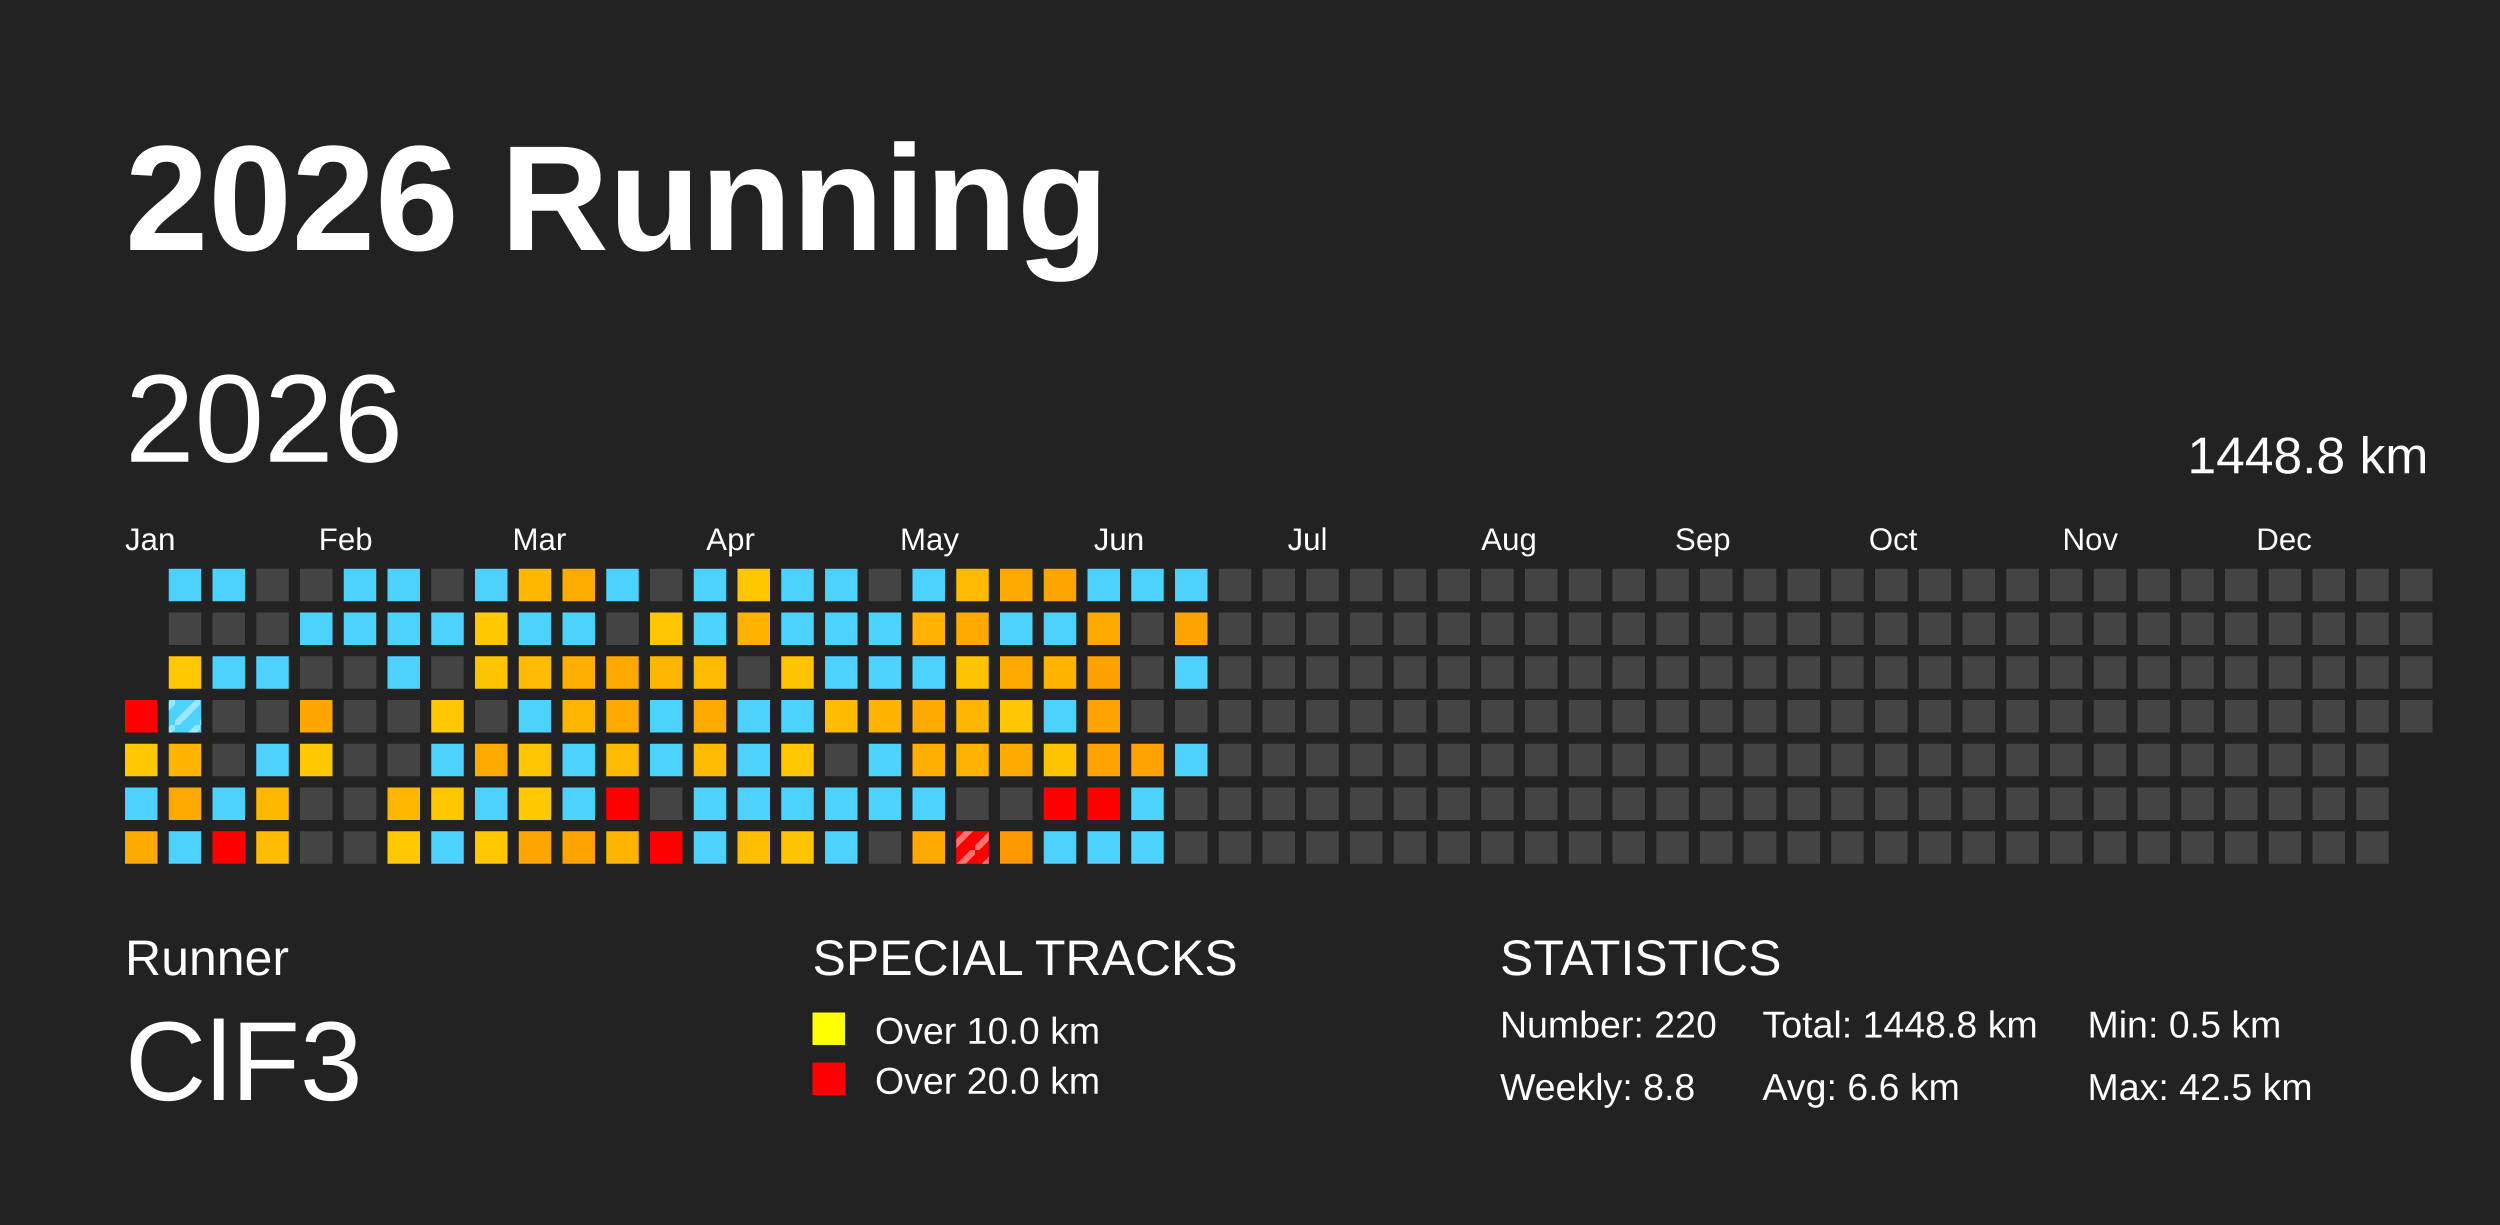
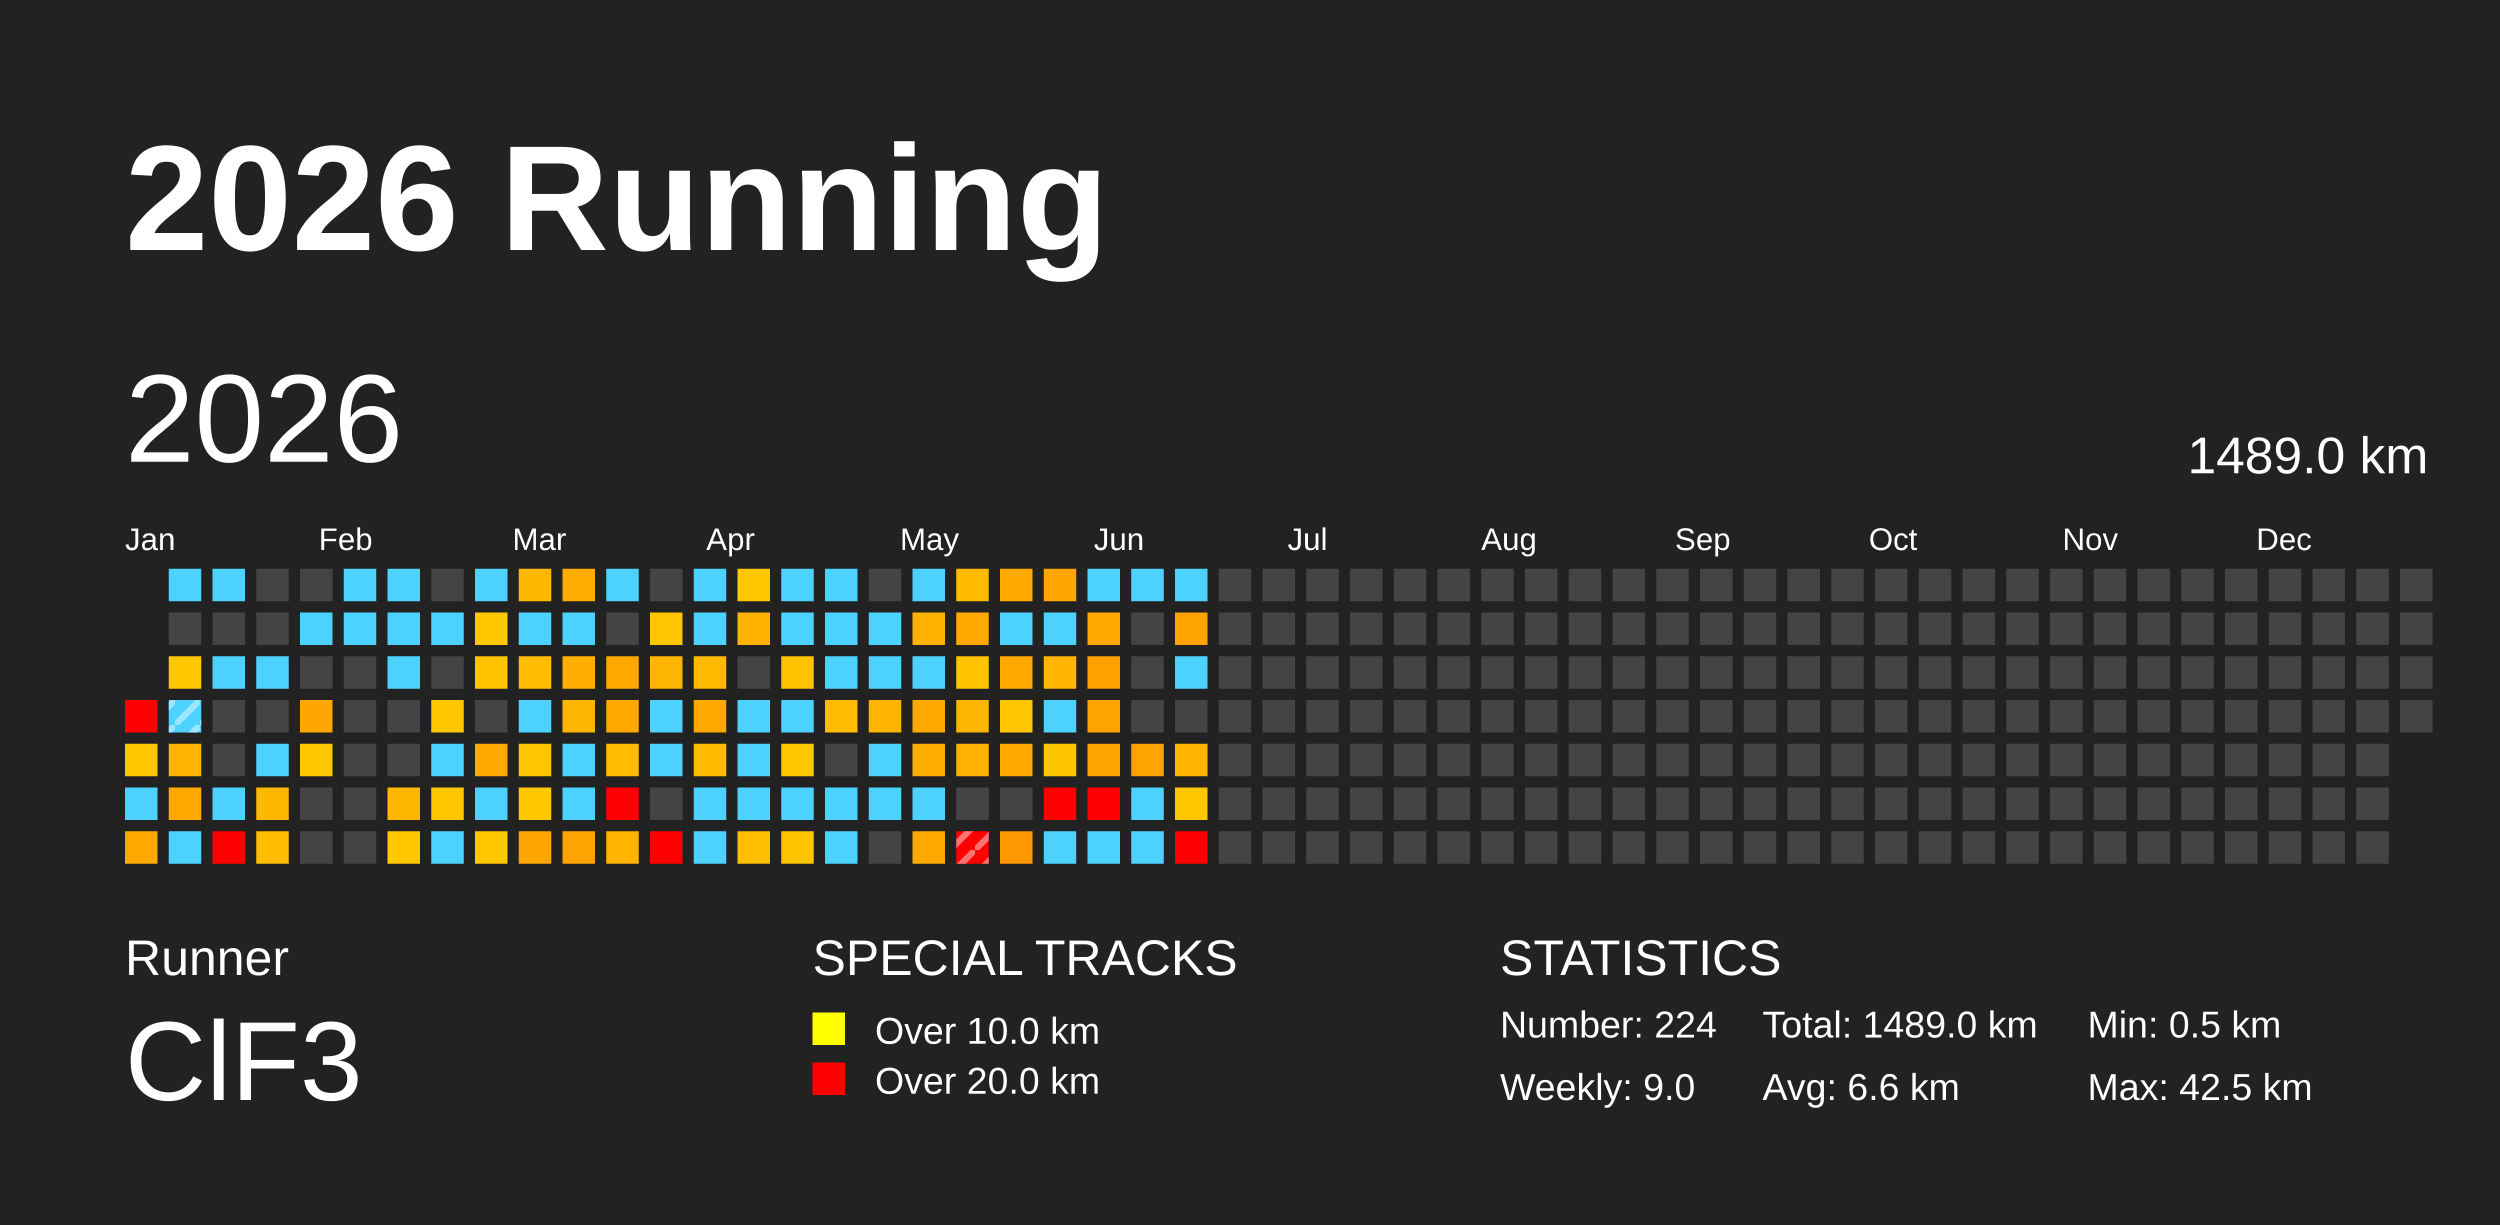
<svg xmlns="http://www.w3.org/2000/svg" baseProfile="full" height="98mm" version="1.1" viewBox="0,0,200,98" width="200mm">
  <defs>
    <pattern height="2" id="indoor-stripe" patternUnits="userSpaceOnUse" width="2">
      <line stroke="white" stroke-opacity="0.45" stroke-width="0.5" x1="0" x2="2" y1="2" y2="0" />
    </pattern>
  </defs>
  <rect fill="#222222" height="98" width="200" x="0" y="0" />
  <text fill="#FFFFFF" style="font-size:12px; font-family:Arial; font-weight:bold;" x="10" y="20">2026 Running</text>
  <text fill="#FFFFFF" style="font-size:4px; font-family:Arial" x="10" y="78">Runner</text>
  <text fill="#FFFFFF" style="font-size:9px; font-family:Arial" x="10" y="88">ClF3</text>
  <text fill="#FFFFFF" style="font-size:4px; font-family:Arial" x="65" y="78">SPECIAL TRACKS</text>
  <rect fill="yellow" height="2.6" width="2.6" x="65" y="81" />
  <text fill="#FFFFFF" style="font-size:3px; font-family:Arial" x="70" y="83.5">Over 10.0 km</text>
  <rect fill="red" height="2.6" width="2.6" x="65" y="85" />
  <text fill="#FFFFFF" style="font-size:3px; font-family:Arial" x="70" y="87.5">Over 20.0 km</text>
  <text fill="#FFFFFF" style="font-size:4px; font-family:Arial" x="120" y="78">STATISTICS</text>
-   <text fill="#FFFFFF" style="font-size:3px; font-family:Arial" x="120" y="83">Number: 220</text>
-   <text fill="#FFFFFF" style="font-size:3px; font-family:Arial" x="120" y="88">Weekly: 8.8</text>
-   <text fill="#FFFFFF" style="font-size:3px; font-family:Arial" x="141" y="83">Total: 1448.8 km</text>
+   <text fill="#FFFFFF" style="font-size:3px; font-family:Arial" x="120" y="83">Number: 224</text>
+   <text fill="#FFFFFF" style="font-size:3px; font-family:Arial" x="120" y="88">Weekly: 9.0</text>
+   <text fill="#FFFFFF" style="font-size:3px; font-family:Arial" x="141" y="83">Total: 1489.0 km</text>
  <text fill="#FFFFFF" style="font-size:3px; font-family:Arial" x="141" y="88">Avg: 6.6 km</text>
  <text fill="#FFFFFF" style="font-size:3px; font-family:Arial" x="167" y="83">Min: 0.5 km</text>
  <text fill="#FFFFFF" style="font-size:3px; font-family:Arial" x="167" y="88">Max: 42.5 km</text>
  <text dominant-baseline="hanging" fill="#FFFFFF" style="font-size:10.0px; font-family:Arial;" x="10" y="30">2026</text>
-   <text dominant-baseline="hanging" fill="#FFFFFF" style="font-size:4.125px; font-family:Arial;" x="175" y="35">1448.8 km</text>
+   <text dominant-baseline="hanging" fill="#FFFFFF" style="font-size:4.125px; font-family:Arial;" x="175" y="35">1489.0 km</text>
  <text fill="#FFFFFF" style="font-size:2.5px; font-family:Arial" x="10.0" y="44">Jan</text>
  <text fill="#FFFFFF" style="font-size:2.5px; font-family:Arial" x="25.5" y="44">Feb</text>
  <text fill="#FFFFFF" style="font-size:2.5px; font-family:Arial" x="41.0" y="44">Mar</text>
  <text fill="#FFFFFF" style="font-size:2.5px; font-family:Arial" x="56.5" y="44">Apr</text>
  <text fill="#FFFFFF" style="font-size:2.5px; font-family:Arial" x="72.0" y="44">May</text>
  <text fill="#FFFFFF" style="font-size:2.5px; font-family:Arial" x="87.5" y="44">Jun</text>
  <text fill="#FFFFFF" style="font-size:2.5px; font-family:Arial" x="103.0" y="44">Jul</text>
  <text fill="#FFFFFF" style="font-size:2.5px; font-family:Arial" x="118.5" y="44">Aug</text>
  <text fill="#FFFFFF" style="font-size:2.5px; font-family:Arial" x="134.0" y="44">Sep</text>
  <text fill="#FFFFFF" style="font-size:2.5px; font-family:Arial" x="149.5" y="44">Oct</text>
  <text fill="#FFFFFF" style="font-size:2.5px; font-family:Arial" x="165.0" y="44">Nov</text>
  <text fill="#FFFFFF" style="font-size:2.5px; font-family:Arial" x="180.5" y="44">Dec</text>
  <rect fill="red" height="2.6" width="2.6" x="10.0" y="56.0" />
  <rect fill="#ffc800" height="2.6" width="2.6" x="10.0" y="59.5" />
  <rect fill="#4dd2ff" height="2.6" width="2.6" x="10.0" y="63.0" />
  <rect fill="#ffa900" height="2.6" width="2.6" x="10.0" y="66.5" />
  <rect fill="#4dd2ff" height="2.6" width="2.6" x="13.5" y="45.5" />
  <rect fill="#444444" height="2.6" width="2.6" x="13.5" y="49.0" />
  <rect fill="#ffc800" height="2.6" width="2.6" x="13.5" y="52.5" />
  <rect fill="#4dd2ff" height="2.6" width="2.6" x="13.5" y="56.0" />
  <rect fill="url(#indoor-stripe)" height="2.6" style="pointer-events: none;" width="2.6" x="13.5" y="56.0" />
  <rect fill="#ffb400" height="2.6" width="2.6" x="13.5" y="59.5" />
  <rect fill="#ffa900" height="2.6" width="2.6" x="13.5" y="63.0" />
  <rect fill="#4dd2ff" height="2.6" width="2.6" x="13.5" y="66.5" />
  <rect fill="#4dd2ff" height="2.6" width="2.6" x="17.0" y="45.5" />
  <rect fill="#444444" height="2.6" width="2.6" x="17.0" y="49.0" />
  <rect fill="#4dd2ff" height="2.6" width="2.6" x="17.0" y="52.5" />
  <rect fill="#444444" height="2.6" width="2.6" x="17.0" y="56.0" />
  <rect fill="#444444" height="2.6" width="2.6" x="17.0" y="59.5" />
  <rect fill="#4dd2ff" height="2.6" width="2.6" x="17.0" y="63.0" />
  <rect fill="red" height="2.6" width="2.6" x="17.0" y="66.5" />
  <rect fill="#444444" height="2.6" width="2.6" x="20.5" y="45.5" />
  <rect fill="#444444" height="2.6" width="2.6" x="20.5" y="49.0" />
  <rect fill="#4dd2ff" height="2.6" width="2.6" x="20.5" y="52.5" />
  <rect fill="#444444" height="2.6" width="2.6" x="20.5" y="56.0" />
  <rect fill="#4dd2ff" height="2.6" width="2.6" x="20.5" y="59.5" />
  <rect fill="#ffb800" height="2.6" width="2.6" x="20.5" y="63.0" />
  <rect fill="#ffbc00" height="2.6" width="2.6" x="20.5" y="66.5" />
  <rect fill="#444444" height="2.6" width="2.6" x="24.0" y="45.5" />
  <rect fill="#4dd2ff" height="2.6" width="2.6" x="24.0" y="49.0" />
  <rect fill="#444444" height="2.6" width="2.6" x="24.0" y="52.5" />
  <rect fill="#ffa700" height="2.6" width="2.6" x="24.0" y="56.0" />
  <rect fill="#ffc800" height="2.6" width="2.6" x="24.0" y="59.5" />
  <rect fill="#444444" height="2.6" width="2.6" x="24.0" y="63.0" />
  <rect fill="#444444" height="2.6" width="2.6" x="24.0" y="66.5" />
  <rect fill="#4dd2ff" height="2.6" width="2.6" x="27.5" y="45.5" />
  <rect fill="#4dd2ff" height="2.6" width="2.6" x="27.5" y="49.0" />
  <rect fill="#444444" height="2.6" width="2.6" x="27.5" y="52.5" />
  <rect fill="#444444" height="2.6" width="2.6" x="27.5" y="56.0" />
  <rect fill="#444444" height="2.6" width="2.6" x="27.5" y="59.5" />
  <rect fill="#444444" height="2.6" width="2.6" x="27.5" y="63.0" />
  <rect fill="#444444" height="2.6" width="2.6" x="27.5" y="66.5" />
  <rect fill="#4dd2ff" height="2.6" width="2.6" x="31.0" y="45.5" />
  <rect fill="#4dd2ff" height="2.6" width="2.6" x="31.0" y="49.0" />
  <rect fill="#4dd2ff" height="2.6" width="2.6" x="31.0" y="52.5" />
  <rect fill="#444444" height="2.6" width="2.6" x="31.0" y="56.0" />
  <rect fill="#444444" height="2.6" width="2.6" x="31.0" y="59.5" />
  <rect fill="#ffb700" height="2.6" width="2.6" x="31.0" y="63.0" />
  <rect fill="#ffc800" height="2.6" width="2.6" x="31.0" y="66.5" />
  <rect fill="#444444" height="2.6" width="2.6" x="34.5" y="45.5" />
  <rect fill="#4dd2ff" height="2.6" width="2.6" x="34.5" y="49.0" />
  <rect fill="#444444" height="2.6" width="2.6" x="34.5" y="52.5" />
  <rect fill="#ffc800" height="2.6" width="2.6" x="34.5" y="56.0" />
  <rect fill="#4dd2ff" height="2.6" width="2.6" x="34.5" y="59.5" />
  <rect fill="#ffc700" height="2.6" width="2.6" x="34.5" y="63.0" />
  <rect fill="#4dd2ff" height="2.6" width="2.6" x="34.5" y="66.5" />
  <rect fill="#4dd2ff" height="2.6" width="2.6" x="38.0" y="45.5" />
  <rect fill="#ffc800" height="2.6" width="2.6" x="38.0" y="49.0" />
  <rect fill="#ffc300" height="2.6" width="2.6" x="38.0" y="52.5" />
  <rect fill="#444444" height="2.6" width="2.6" x="38.0" y="56.0" />
  <rect fill="#ffa900" height="2.6" width="2.6" x="38.0" y="59.5" />
  <rect fill="#4dd2ff" height="2.6" width="2.6" x="38.0" y="63.0" />
  <rect fill="#ffc800" height="2.6" width="2.6" x="38.0" y="66.5" />
  <rect fill="#ffb700" height="2.6" width="2.6" x="41.5" y="45.5" />
  <rect fill="#4dd2ff" height="2.6" width="2.6" x="41.5" y="49.0" />
  <rect fill="#ffbc00" height="2.6" width="2.6" x="41.5" y="52.5" />
  <rect fill="#4dd2ff" height="2.6" width="2.6" x="41.5" y="56.0" />
  <rect fill="#ffc500" height="2.6" width="2.6" x="41.5" y="59.5" />
  <rect fill="#ffc800" height="2.6" width="2.6" x="41.5" y="63.0" />
  <rect fill="#ffa700" height="2.6" width="2.6" x="41.5" y="66.5" />
  <rect fill="#ffab00" height="2.6" width="2.6" x="45.0" y="45.5" />
  <rect fill="#4dd2ff" height="2.6" width="2.6" x="45.0" y="49.0" />
  <rect fill="#ffaf00" height="2.6" width="2.6" x="45.0" y="52.5" />
  <rect fill="#ffb600" height="2.6" width="2.6" x="45.0" y="56.0" />
  <rect fill="#4dd2ff" height="2.6" width="2.6" x="45.0" y="59.5" />
  <rect fill="#4dd2ff" height="2.6" width="2.6" x="45.0" y="63.0" />
  <rect fill="#ffa300" height="2.6" width="2.6" x="45.0" y="66.5" />
  <rect fill="#4dd2ff" height="2.6" width="2.6" x="48.5" y="45.5" />
  <rect fill="#444444" height="2.6" width="2.6" x="48.5" y="49.0" />
  <rect fill="#ffa900" height="2.6" width="2.6" x="48.5" y="52.5" />
  <rect fill="#ffa900" height="2.6" width="2.6" x="48.5" y="56.0" />
  <rect fill="#ffbc00" height="2.6" width="2.6" x="48.5" y="59.5" />
  <rect fill="red" height="2.6" width="2.6" x="48.5" y="63.0" />
  <rect fill="#ffb400" height="2.6" width="2.6" x="48.5" y="66.5" />
  <rect fill="#444444" height="2.6" width="2.6" x="52.0" y="45.5" />
  <rect fill="#ffc600" height="2.6" width="2.6" x="52.0" y="49.0" />
  <rect fill="#ffb600" height="2.6" width="2.6" x="52.0" y="52.5" />
  <rect fill="#4dd2ff" height="2.6" width="2.6" x="52.0" y="56.0" />
  <rect fill="#4dd2ff" height="2.6" width="2.6" x="52.0" y="59.5" />
  <rect fill="#444444" height="2.6" width="2.6" x="52.0" y="63.0" />
  <rect fill="red" height="2.6" width="2.6" x="52.0" y="66.5" />
  <rect fill="#4dd2ff" height="2.6" width="2.6" x="55.5" y="45.5" />
  <rect fill="#4dd2ff" height="2.6" width="2.6" x="55.5" y="49.0" />
  <rect fill="#ffb900" height="2.6" width="2.6" x="55.5" y="52.5" />
  <rect fill="#ffa900" height="2.6" width="2.6" x="55.5" y="56.0" />
  <rect fill="#ffbb00" height="2.6" width="2.6" x="55.5" y="59.5" />
  <rect fill="#4dd2ff" height="2.6" width="2.6" x="55.5" y="63.0" />
  <rect fill="#4dd2ff" height="2.6" width="2.6" x="55.5" y="66.5" />
  <rect fill="#ffc700" height="2.6" width="2.6" x="59.0" y="45.5" />
  <rect fill="#ffb300" height="2.6" width="2.6" x="59.0" y="49.0" />
  <rect fill="#444444" height="2.6" width="2.6" x="59.0" y="52.5" />
  <rect fill="#4dd2ff" height="2.6" width="2.6" x="59.0" y="56.0" />
  <rect fill="#4dd2ff" height="2.6" width="2.6" x="59.0" y="59.5" />
  <rect fill="#4dd2ff" height="2.6" width="2.6" x="59.0" y="63.0" />
  <rect fill="#ffbe00" height="2.6" width="2.6" x="59.0" y="66.5" />
  <rect fill="#4dd2ff" height="2.6" width="2.6" x="62.5" y="45.5" />
  <rect fill="#4dd2ff" height="2.6" width="2.6" x="62.5" y="49.0" />
  <rect fill="#ffc200" height="2.6" width="2.6" x="62.5" y="52.5" />
  <rect fill="#4dd2ff" height="2.6" width="2.6" x="62.5" y="56.0" />
  <rect fill="#ffc800" height="2.6" width="2.6" x="62.5" y="59.5" />
  <rect fill="#4dd2ff" height="2.6" width="2.6" x="62.5" y="63.0" />
  <rect fill="#ffc400" height="2.6" width="2.6" x="62.5" y="66.5" />
  <rect fill="#4dd2ff" height="2.6" width="2.6" x="66.0" y="45.5" />
  <rect fill="#4dd2ff" height="2.6" width="2.6" x="66.0" y="49.0" />
  <rect fill="#4dd2ff" height="2.6" width="2.6" x="66.0" y="52.5" />
  <rect fill="#ffbc00" height="2.6" width="2.6" x="66.0" y="56.0" />
  <rect fill="#444444" height="2.6" width="2.6" x="66.0" y="59.5" />
  <rect fill="#4dd2ff" height="2.6" width="2.6" x="66.0" y="63.0" />
  <rect fill="#4dd2ff" height="2.6" width="2.6" x="66.0" y="66.5" />
  <rect fill="#444444" height="2.6" width="2.6" x="69.5" y="45.5" />
  <rect fill="#4dd2ff" height="2.6" width="2.6" x="69.5" y="49.0" />
  <rect fill="#4dd2ff" height="2.6" width="2.6" x="69.5" y="52.5" />
  <rect fill="#ffb400" height="2.6" width="2.6" x="69.5" y="56.0" />
  <rect fill="#4dd2ff" height="2.6" width="2.6" x="69.5" y="59.5" />
  <rect fill="#4dd2ff" height="2.6" width="2.6" x="69.5" y="63.0" />
  <rect fill="#444444" height="2.6" width="2.6" x="69.5" y="66.5" />
  <rect fill="#4dd2ff" height="2.6" width="2.6" x="73.0" y="45.5" />
  <rect fill="#ffb300" height="2.6" width="2.6" x="73.0" y="49.0" />
  <rect fill="#4dd2ff" height="2.6" width="2.6" x="73.0" y="52.5" />
  <rect fill="#ffa900" height="2.6" width="2.6" x="73.0" y="56.0" />
  <rect fill="#ffaf00" height="2.6" width="2.6" x="73.0" y="59.5" />
  <rect fill="#4dd2ff" height="2.6" width="2.6" x="73.0" y="63.0" />
  <rect fill="#ffa900" height="2.6" width="2.6" x="73.0" y="66.5" />
  <rect fill="#ffbb00" height="2.6" width="2.6" x="76.5" y="45.5" />
  <rect fill="#ffa800" height="2.6" width="2.6" x="76.5" y="49.0" />
  <rect fill="#ffc300" height="2.6" width="2.6" x="76.5" y="52.5" />
  <rect fill="#ffb600" height="2.6" width="2.6" x="76.5" y="56.0" />
  <rect fill="#ffb100" height="2.6" width="2.6" x="76.5" y="59.5" />
  <rect fill="#444444" height="2.6" width="2.6" x="76.5" y="63.0" />
  <rect fill="red" height="2.6" width="2.6" x="76.5" y="66.5" />
  <rect fill="url(#indoor-stripe)" height="2.6" style="pointer-events: none;" width="2.6" x="76.5" y="66.5" />
  <rect fill="#ffa800" height="2.6" width="2.6" x="80.0" y="45.5" />
  <rect fill="#4dd2ff" height="2.6" width="2.6" x="80.0" y="49.0" />
  <rect fill="#ffa900" height="2.6" width="2.6" x="80.0" y="52.5" />
  <rect fill="#ffc600" height="2.6" width="2.6" x="80.0" y="56.0" />
  <rect fill="#ffa900" height="2.6" width="2.6" x="80.0" y="59.5" />
  <rect fill="#444444" height="2.6" width="2.6" x="80.0" y="63.0" />
  <rect fill="#ff9700" height="2.6" width="2.6" x="80.0" y="66.5" />
  <rect fill="#ffa500" height="2.6" width="2.6" x="83.5" y="45.5" />
  <rect fill="#4dd2ff" height="2.6" width="2.6" x="83.5" y="49.0" />
  <rect fill="#ffb400" height="2.6" width="2.6" x="83.5" y="52.5" />
  <rect fill="#4dd2ff" height="2.6" width="2.6" x="83.5" y="56.0" />
  <rect fill="#ffc400" height="2.6" width="2.6" x="83.5" y="59.5" />
  <rect fill="red" height="2.6" width="2.6" x="83.5" y="63.0" />
  <rect fill="#4dd2ff" height="2.6" width="2.6" x="83.5" y="66.5" />
  <rect fill="#4dd2ff" height="2.6" width="2.6" x="87.0" y="45.5" />
  <rect fill="#ffa900" height="2.6" width="2.6" x="87.0" y="49.0" />
  <rect fill="#ffa100" height="2.6" width="2.6" x="87.0" y="52.5" />
  <rect fill="#ffa300" height="2.6" width="2.6" x="87.0" y="56.0" />
  <rect fill="#ffa300" height="2.6" width="2.6" x="87.0" y="59.5" />
  <rect fill="red" height="2.6" width="2.6" x="87.0" y="63.0" />
  <rect fill="#4dd2ff" height="2.6" width="2.6" x="87.0" y="66.5" />
  <rect fill="#4dd2ff" height="2.6" width="2.6" x="90.5" y="45.5" />
  <rect fill="#444444" height="2.6" width="2.6" x="90.5" y="49.0" />
  <rect fill="#444444" height="2.6" width="2.6" x="90.5" y="52.5" />
  <rect fill="#444444" height="2.6" width="2.6" x="90.5" y="56.0" />
  <rect fill="#ffa300" height="2.6" width="2.6" x="90.5" y="59.5" />
  <rect fill="#4dd2ff" height="2.6" width="2.6" x="90.5" y="63.0" />
  <rect fill="#4dd2ff" height="2.6" width="2.6" x="90.5" y="66.5" />
  <rect fill="#4dd2ff" height="2.6" width="2.6" x="94.0" y="45.5" />
  <rect fill="#ffa300" height="2.6" width="2.6" x="94.0" y="49.0" />
  <rect fill="#4dd2ff" height="2.6" width="2.6" x="94.0" y="52.5" />
  <rect fill="#444444" height="2.6" width="2.6" x="94.0" y="56.0" />
-   <rect fill="#4dd2ff" height="2.6" width="2.6" x="94.0" y="59.5" />
-   <rect fill="#444444" height="2.6" width="2.6" x="94.0" y="63.0" />
-   <rect fill="#444444" height="2.6" width="2.6" x="94.0" y="66.5" />
+   <rect fill="#ffb500" height="2.6" width="2.6" x="94.0" y="59.5" />
+   <rect fill="#ffc700" height="2.6" width="2.6" x="94.0" y="63.0" />
+   <rect fill="red" height="2.6" width="2.6" x="94.0" y="66.5" />
  <rect fill="#444444" height="2.6" width="2.6" x="97.5" y="45.5" />
  <rect fill="#444444" height="2.6" width="2.6" x="97.5" y="49.0" />
  <rect fill="#444444" height="2.6" width="2.6" x="97.5" y="52.5" />
  <rect fill="#444444" height="2.6" width="2.6" x="97.5" y="56.0" />
  <rect fill="#444444" height="2.6" width="2.6" x="97.5" y="59.5" />
  <rect fill="#444444" height="2.6" width="2.6" x="97.5" y="63.0" />
  <rect fill="#444444" height="2.6" width="2.6" x="97.5" y="66.5" />
  <rect fill="#444444" height="2.6" width="2.6" x="101.0" y="45.5" />
  <rect fill="#444444" height="2.6" width="2.6" x="101.0" y="49.0" />
  <rect fill="#444444" height="2.6" width="2.6" x="101.0" y="52.5" />
  <rect fill="#444444" height="2.6" width="2.6" x="101.0" y="56.0" />
  <rect fill="#444444" height="2.6" width="2.6" x="101.0" y="59.5" />
  <rect fill="#444444" height="2.6" width="2.6" x="101.0" y="63.0" />
  <rect fill="#444444" height="2.6" width="2.6" x="101.0" y="66.5" />
  <rect fill="#444444" height="2.6" width="2.6" x="104.5" y="45.5" />
  <rect fill="#444444" height="2.6" width="2.6" x="104.5" y="49.0" />
  <rect fill="#444444" height="2.6" width="2.6" x="104.5" y="52.5" />
  <rect fill="#444444" height="2.6" width="2.6" x="104.5" y="56.0" />
  <rect fill="#444444" height="2.6" width="2.6" x="104.5" y="59.5" />
  <rect fill="#444444" height="2.6" width="2.6" x="104.5" y="63.0" />
  <rect fill="#444444" height="2.6" width="2.6" x="104.5" y="66.5" />
  <rect fill="#444444" height="2.6" width="2.6" x="108.0" y="45.5" />
  <rect fill="#444444" height="2.6" width="2.6" x="108.0" y="49.0" />
  <rect fill="#444444" height="2.6" width="2.6" x="108.0" y="52.5" />
  <rect fill="#444444" height="2.6" width="2.6" x="108.0" y="56.0" />
  <rect fill="#444444" height="2.6" width="2.6" x="108.0" y="59.5" />
  <rect fill="#444444" height="2.6" width="2.6" x="108.0" y="63.0" />
  <rect fill="#444444" height="2.6" width="2.6" x="108.0" y="66.5" />
  <rect fill="#444444" height="2.6" width="2.6" x="111.5" y="45.5" />
  <rect fill="#444444" height="2.6" width="2.6" x="111.5" y="49.0" />
  <rect fill="#444444" height="2.6" width="2.6" x="111.5" y="52.5" />
  <rect fill="#444444" height="2.6" width="2.6" x="111.5" y="56.0" />
  <rect fill="#444444" height="2.6" width="2.6" x="111.5" y="59.5" />
  <rect fill="#444444" height="2.6" width="2.6" x="111.5" y="63.0" />
  <rect fill="#444444" height="2.6" width="2.6" x="111.5" y="66.5" />
  <rect fill="#444444" height="2.6" width="2.6" x="115.0" y="45.5" />
  <rect fill="#444444" height="2.6" width="2.6" x="115.0" y="49.0" />
  <rect fill="#444444" height="2.6" width="2.6" x="115.0" y="52.5" />
  <rect fill="#444444" height="2.6" width="2.6" x="115.0" y="56.0" />
  <rect fill="#444444" height="2.6" width="2.6" x="115.0" y="59.5" />
  <rect fill="#444444" height="2.6" width="2.6" x="115.0" y="63.0" />
  <rect fill="#444444" height="2.6" width="2.6" x="115.0" y="66.5" />
  <rect fill="#444444" height="2.6" width="2.6" x="118.5" y="45.5" />
  <rect fill="#444444" height="2.6" width="2.6" x="118.5" y="49.0" />
  <rect fill="#444444" height="2.6" width="2.6" x="118.5" y="52.5" />
  <rect fill="#444444" height="2.6" width="2.6" x="118.5" y="56.0" />
  <rect fill="#444444" height="2.6" width="2.6" x="118.5" y="59.5" />
  <rect fill="#444444" height="2.6" width="2.6" x="118.5" y="63.0" />
  <rect fill="#444444" height="2.6" width="2.6" x="118.5" y="66.5" />
  <rect fill="#444444" height="2.6" width="2.6" x="122.0" y="45.5" />
  <rect fill="#444444" height="2.6" width="2.6" x="122.0" y="49.0" />
  <rect fill="#444444" height="2.6" width="2.6" x="122.0" y="52.5" />
  <rect fill="#444444" height="2.6" width="2.6" x="122.0" y="56.0" />
  <rect fill="#444444" height="2.6" width="2.6" x="122.0" y="59.5" />
  <rect fill="#444444" height="2.6" width="2.6" x="122.0" y="63.0" />
  <rect fill="#444444" height="2.6" width="2.6" x="122.0" y="66.5" />
  <rect fill="#444444" height="2.6" width="2.6" x="125.5" y="45.5" />
  <rect fill="#444444" height="2.6" width="2.6" x="125.5" y="49.0" />
  <rect fill="#444444" height="2.6" width="2.6" x="125.5" y="52.5" />
  <rect fill="#444444" height="2.6" width="2.6" x="125.5" y="56.0" />
  <rect fill="#444444" height="2.6" width="2.6" x="125.5" y="59.5" />
  <rect fill="#444444" height="2.6" width="2.6" x="125.5" y="63.0" />
  <rect fill="#444444" height="2.6" width="2.6" x="125.5" y="66.5" />
  <rect fill="#444444" height="2.6" width="2.6" x="129.0" y="45.5" />
  <rect fill="#444444" height="2.6" width="2.6" x="129.0" y="49.0" />
  <rect fill="#444444" height="2.6" width="2.6" x="129.0" y="52.5" />
  <rect fill="#444444" height="2.6" width="2.6" x="129.0" y="56.0" />
  <rect fill="#444444" height="2.6" width="2.6" x="129.0" y="59.5" />
  <rect fill="#444444" height="2.6" width="2.6" x="129.0" y="63.0" />
  <rect fill="#444444" height="2.6" width="2.6" x="129.0" y="66.5" />
  <rect fill="#444444" height="2.6" width="2.6" x="132.5" y="45.5" />
  <rect fill="#444444" height="2.6" width="2.6" x="132.5" y="49.0" />
  <rect fill="#444444" height="2.6" width="2.6" x="132.5" y="52.5" />
  <rect fill="#444444" height="2.6" width="2.6" x="132.5" y="56.0" />
  <rect fill="#444444" height="2.6" width="2.6" x="132.5" y="59.5" />
  <rect fill="#444444" height="2.6" width="2.6" x="132.5" y="63.0" />
  <rect fill="#444444" height="2.6" width="2.6" x="132.5" y="66.5" />
  <rect fill="#444444" height="2.6" width="2.6" x="136.0" y="45.5" />
  <rect fill="#444444" height="2.6" width="2.6" x="136.0" y="49.0" />
  <rect fill="#444444" height="2.6" width="2.6" x="136.0" y="52.5" />
  <rect fill="#444444" height="2.6" width="2.6" x="136.0" y="56.0" />
  <rect fill="#444444" height="2.6" width="2.6" x="136.0" y="59.5" />
  <rect fill="#444444" height="2.6" width="2.6" x="136.0" y="63.0" />
  <rect fill="#444444" height="2.6" width="2.6" x="136.0" y="66.5" />
  <rect fill="#444444" height="2.6" width="2.6" x="139.5" y="45.5" />
  <rect fill="#444444" height="2.6" width="2.6" x="139.5" y="49.0" />
  <rect fill="#444444" height="2.6" width="2.6" x="139.5" y="52.5" />
  <rect fill="#444444" height="2.6" width="2.6" x="139.5" y="56.0" />
  <rect fill="#444444" height="2.6" width="2.6" x="139.5" y="59.5" />
  <rect fill="#444444" height="2.6" width="2.6" x="139.5" y="63.0" />
  <rect fill="#444444" height="2.6" width="2.6" x="139.5" y="66.5" />
  <rect fill="#444444" height="2.6" width="2.6" x="143.0" y="45.5" />
  <rect fill="#444444" height="2.6" width="2.6" x="143.0" y="49.0" />
  <rect fill="#444444" height="2.6" width="2.6" x="143.0" y="52.5" />
  <rect fill="#444444" height="2.6" width="2.6" x="143.0" y="56.0" />
  <rect fill="#444444" height="2.6" width="2.6" x="143.0" y="59.5" />
  <rect fill="#444444" height="2.6" width="2.6" x="143.0" y="63.0" />
  <rect fill="#444444" height="2.6" width="2.6" x="143.0" y="66.5" />
  <rect fill="#444444" height="2.6" width="2.6" x="146.5" y="45.5" />
  <rect fill="#444444" height="2.6" width="2.6" x="146.5" y="49.0" />
  <rect fill="#444444" height="2.6" width="2.6" x="146.5" y="52.5" />
  <rect fill="#444444" height="2.6" width="2.6" x="146.5" y="56.0" />
  <rect fill="#444444" height="2.6" width="2.6" x="146.5" y="59.5" />
  <rect fill="#444444" height="2.6" width="2.6" x="146.5" y="63.0" />
  <rect fill="#444444" height="2.6" width="2.6" x="146.5" y="66.5" />
  <rect fill="#444444" height="2.6" width="2.6" x="150.0" y="45.5" />
  <rect fill="#444444" height="2.6" width="2.6" x="150.0" y="49.0" />
  <rect fill="#444444" height="2.6" width="2.6" x="150.0" y="52.5" />
  <rect fill="#444444" height="2.6" width="2.6" x="150.0" y="56.0" />
  <rect fill="#444444" height="2.6" width="2.6" x="150.0" y="59.5" />
  <rect fill="#444444" height="2.6" width="2.6" x="150.0" y="63.0" />
  <rect fill="#444444" height="2.6" width="2.6" x="150.0" y="66.5" />
  <rect fill="#444444" height="2.6" width="2.6" x="153.5" y="45.5" />
  <rect fill="#444444" height="2.6" width="2.6" x="153.5" y="49.0" />
  <rect fill="#444444" height="2.6" width="2.6" x="153.5" y="52.5" />
  <rect fill="#444444" height="2.6" width="2.6" x="153.5" y="56.0" />
  <rect fill="#444444" height="2.6" width="2.6" x="153.5" y="59.5" />
  <rect fill="#444444" height="2.6" width="2.6" x="153.5" y="63.0" />
  <rect fill="#444444" height="2.6" width="2.6" x="153.5" y="66.5" />
  <rect fill="#444444" height="2.6" width="2.6" x="157.0" y="45.5" />
  <rect fill="#444444" height="2.6" width="2.6" x="157.0" y="49.0" />
  <rect fill="#444444" height="2.6" width="2.6" x="157.0" y="52.5" />
  <rect fill="#444444" height="2.6" width="2.6" x="157.0" y="56.0" />
  <rect fill="#444444" height="2.6" width="2.6" x="157.0" y="59.5" />
  <rect fill="#444444" height="2.6" width="2.6" x="157.0" y="63.0" />
  <rect fill="#444444" height="2.6" width="2.6" x="157.0" y="66.5" />
  <rect fill="#444444" height="2.6" width="2.6" x="160.5" y="45.5" />
  <rect fill="#444444" height="2.6" width="2.6" x="160.5" y="49.0" />
  <rect fill="#444444" height="2.6" width="2.6" x="160.5" y="52.5" />
  <rect fill="#444444" height="2.6" width="2.6" x="160.5" y="56.0" />
  <rect fill="#444444" height="2.6" width="2.6" x="160.5" y="59.5" />
  <rect fill="#444444" height="2.6" width="2.6" x="160.5" y="63.0" />
  <rect fill="#444444" height="2.6" width="2.6" x="160.5" y="66.5" />
  <rect fill="#444444" height="2.6" width="2.6" x="164.0" y="45.5" />
  <rect fill="#444444" height="2.6" width="2.6" x="164.0" y="49.0" />
  <rect fill="#444444" height="2.6" width="2.6" x="164.0" y="52.5" />
  <rect fill="#444444" height="2.6" width="2.6" x="164.0" y="56.0" />
  <rect fill="#444444" height="2.6" width="2.6" x="164.0" y="59.5" />
  <rect fill="#444444" height="2.6" width="2.6" x="164.0" y="63.0" />
  <rect fill="#444444" height="2.6" width="2.6" x="164.0" y="66.5" />
  <rect fill="#444444" height="2.6" width="2.6" x="167.5" y="45.5" />
  <rect fill="#444444" height="2.6" width="2.6" x="167.5" y="49.0" />
  <rect fill="#444444" height="2.6" width="2.6" x="167.5" y="52.5" />
  <rect fill="#444444" height="2.6" width="2.6" x="167.5" y="56.0" />
  <rect fill="#444444" height="2.6" width="2.6" x="167.5" y="59.5" />
  <rect fill="#444444" height="2.6" width="2.6" x="167.5" y="63.0" />
  <rect fill="#444444" height="2.6" width="2.6" x="167.5" y="66.5" />
  <rect fill="#444444" height="2.6" width="2.6" x="171.0" y="45.5" />
  <rect fill="#444444" height="2.6" width="2.6" x="171.0" y="49.0" />
  <rect fill="#444444" height="2.6" width="2.6" x="171.0" y="52.5" />
  <rect fill="#444444" height="2.6" width="2.6" x="171.0" y="56.0" />
  <rect fill="#444444" height="2.6" width="2.6" x="171.0" y="59.5" />
  <rect fill="#444444" height="2.6" width="2.6" x="171.0" y="63.0" />
  <rect fill="#444444" height="2.6" width="2.6" x="171.0" y="66.5" />
  <rect fill="#444444" height="2.6" width="2.6" x="174.5" y="45.5" />
  <rect fill="#444444" height="2.6" width="2.6" x="174.5" y="49.0" />
  <rect fill="#444444" height="2.6" width="2.6" x="174.5" y="52.5" />
  <rect fill="#444444" height="2.6" width="2.6" x="174.5" y="56.0" />
  <rect fill="#444444" height="2.6" width="2.6" x="174.5" y="59.5" />
  <rect fill="#444444" height="2.6" width="2.6" x="174.5" y="63.0" />
  <rect fill="#444444" height="2.6" width="2.6" x="174.5" y="66.5" />
  <rect fill="#444444" height="2.6" width="2.6" x="178.0" y="45.5" />
  <rect fill="#444444" height="2.6" width="2.6" x="178.0" y="49.0" />
  <rect fill="#444444" height="2.6" width="2.6" x="178.0" y="52.5" />
  <rect fill="#444444" height="2.6" width="2.6" x="178.0" y="56.0" />
  <rect fill="#444444" height="2.6" width="2.6" x="178.0" y="59.5" />
  <rect fill="#444444" height="2.6" width="2.6" x="178.0" y="63.0" />
  <rect fill="#444444" height="2.6" width="2.6" x="178.0" y="66.5" />
  <rect fill="#444444" height="2.6" width="2.6" x="181.5" y="45.5" />
  <rect fill="#444444" height="2.6" width="2.6" x="181.5" y="49.0" />
  <rect fill="#444444" height="2.6" width="2.6" x="181.5" y="52.5" />
  <rect fill="#444444" height="2.6" width="2.6" x="181.5" y="56.0" />
  <rect fill="#444444" height="2.6" width="2.6" x="181.5" y="59.5" />
  <rect fill="#444444" height="2.6" width="2.6" x="181.5" y="63.0" />
  <rect fill="#444444" height="2.6" width="2.6" x="181.5" y="66.5" />
  <rect fill="#444444" height="2.6" width="2.6" x="185.0" y="45.5" />
  <rect fill="#444444" height="2.6" width="2.6" x="185.0" y="49.0" />
  <rect fill="#444444" height="2.6" width="2.6" x="185.0" y="52.5" />
  <rect fill="#444444" height="2.6" width="2.6" x="185.0" y="56.0" />
  <rect fill="#444444" height="2.6" width="2.6" x="185.0" y="59.5" />
  <rect fill="#444444" height="2.6" width="2.6" x="185.0" y="63.0" />
  <rect fill="#444444" height="2.6" width="2.6" x="185.0" y="66.5" />
  <rect fill="#444444" height="2.6" width="2.6" x="188.5" y="45.5" />
  <rect fill="#444444" height="2.6" width="2.6" x="188.5" y="49.0" />
  <rect fill="#444444" height="2.6" width="2.6" x="188.5" y="52.5" />
  <rect fill="#444444" height="2.6" width="2.6" x="188.5" y="56.0" />
  <rect fill="#444444" height="2.6" width="2.6" x="188.5" y="59.5" />
  <rect fill="#444444" height="2.6" width="2.6" x="188.5" y="63.0" />
  <rect fill="#444444" height="2.6" width="2.6" x="188.5" y="66.5" />
  <rect fill="#444444" height="2.6" width="2.6" x="192.0" y="45.5" />
  <rect fill="#444444" height="2.6" width="2.6" x="192.0" y="49.0" />
  <rect fill="#444444" height="2.6" width="2.6" x="192.0" y="52.5" />
  <rect fill="#444444" height="2.6" width="2.6" x="192.0" y="56.0" />
</svg>
